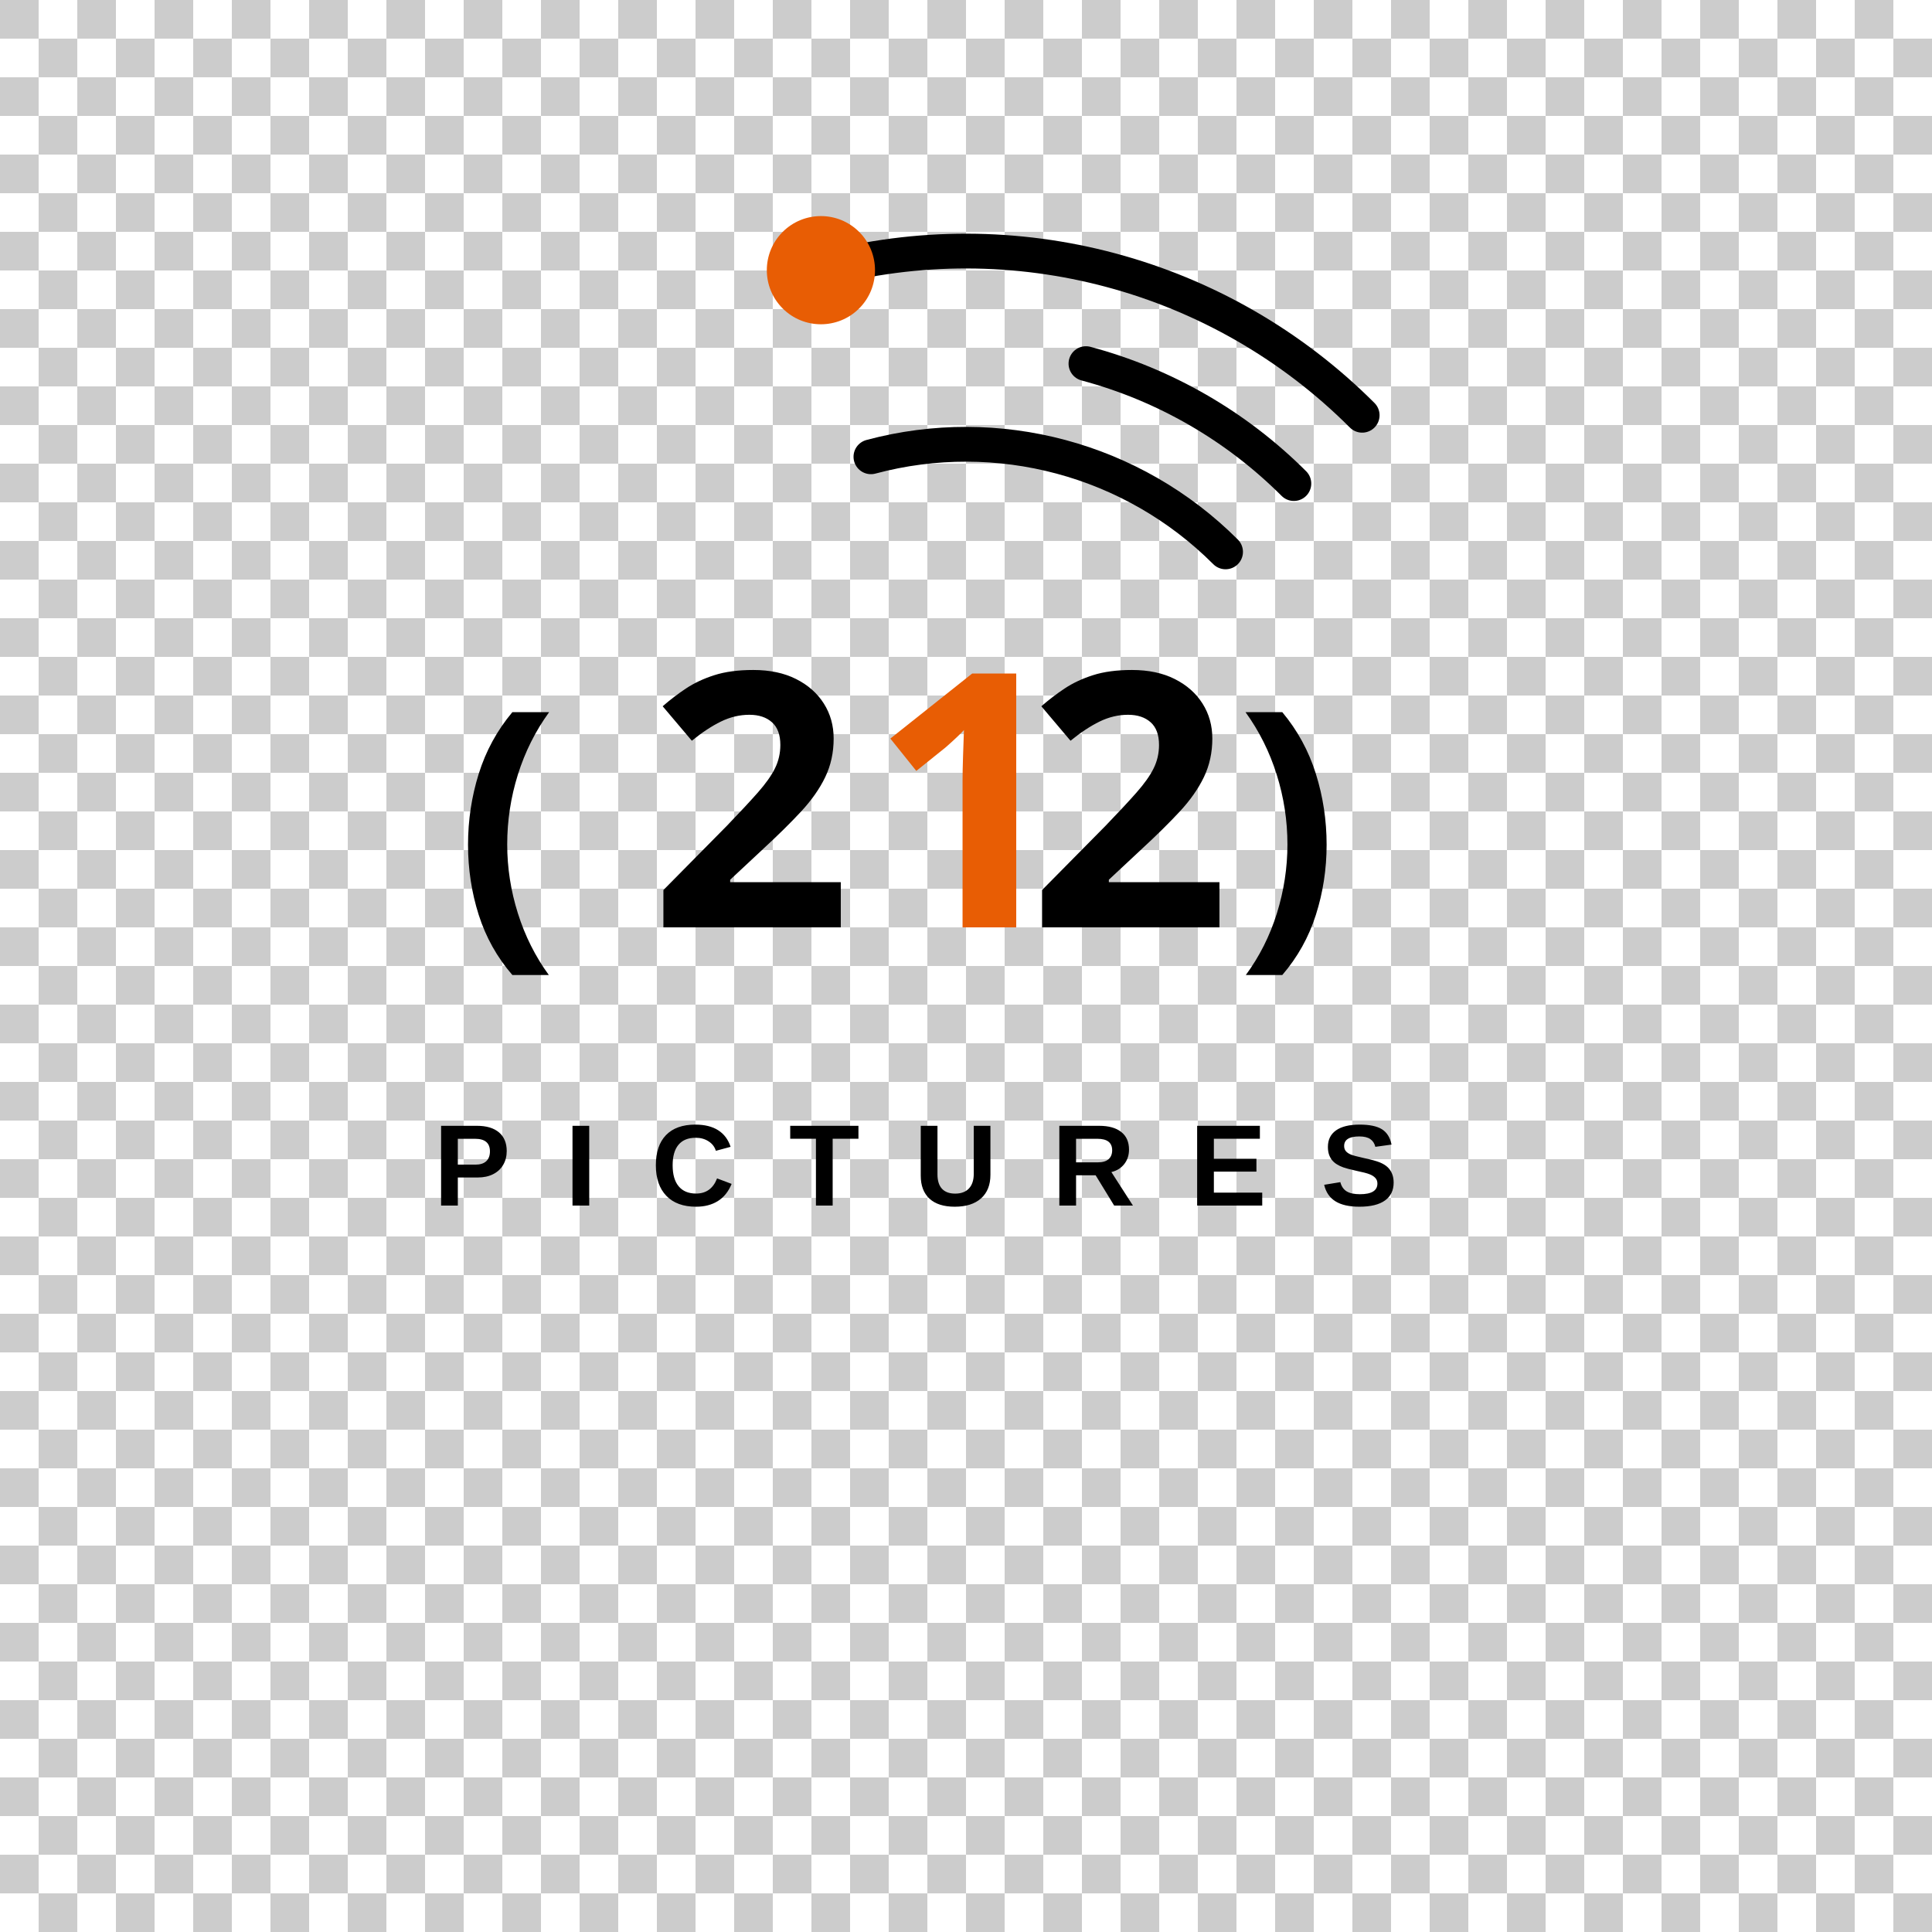
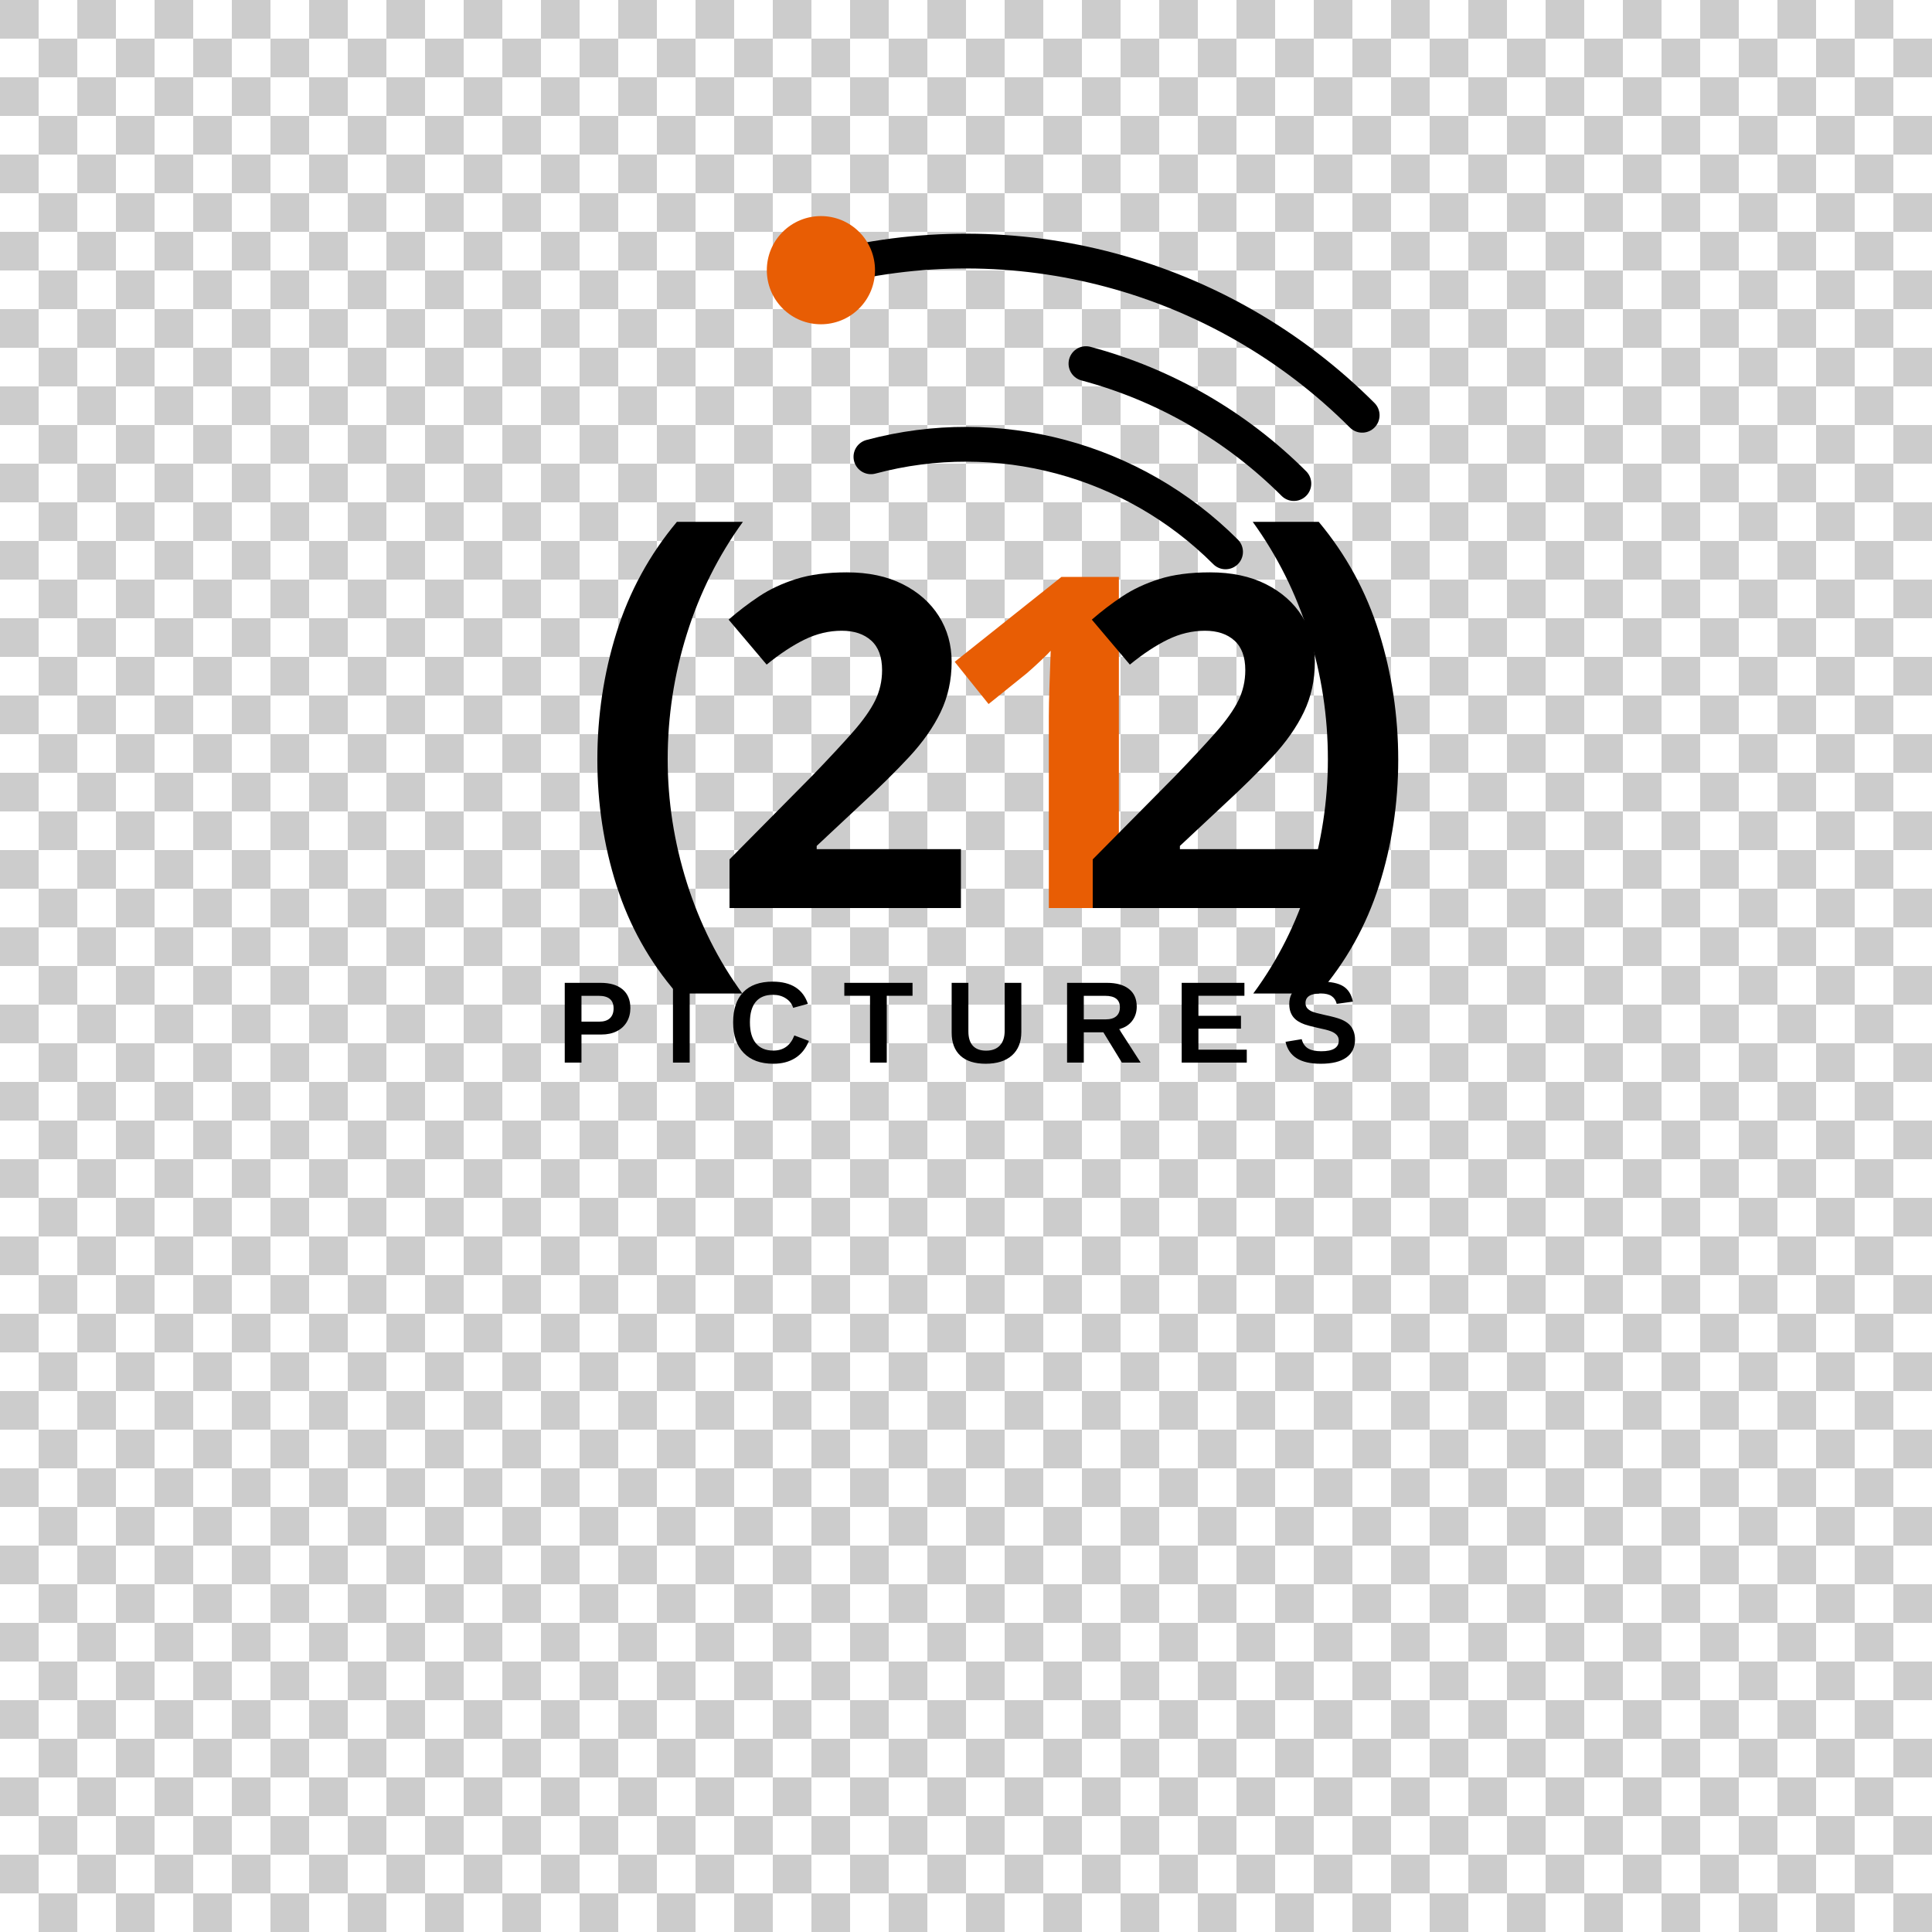
- <svg xmlns="http://www.w3.org/2000/svg" viewBox="0 0 500 500" aria-label="(212) Pictures — three-arc dial trace with wordmark inset into the implied hub">
+ <svg xmlns="http://www.w3.org/2000/svg" viewBox="0 0 500 500" aria-label="(212) Pictures — v1 wordmark crush restored, arcs nudged closer, PICTURES tightened">
  <defs>
    <pattern id="transparency" x="0" y="0" width="20" height="20" patternUnits="userSpaceOnUse">
      <rect width="20" height="20" fill="#ffffff" />
      <rect width="10" height="10" x="0" y="0" fill="#cccccc" />
      <rect width="10" height="10" x="10" y="10" fill="#cccccc" />
    </pattern>
  </defs>
  <rect width="500" height="500" fill="url(#transparency)" />
  <g transform="rotate(-45 250 210)">
    <g fill="none" stroke="#000000" stroke-width="9" stroke-linecap="round">
      <path d="M 322.5 84.4 A 145 145 0 0 1 395.0 210.0" />
      <path d="M 353.9 150.0 A 120 120 0 0 1 370.0 210.0" />
      <path d="M 297.5 127.7 A 95 95 0 0 1 345.0 210.0" />
    </g>
    <circle cx="322.5" cy="84.4" r="14" fill="#E85D04" stroke="none" />
  </g>
  <g font-family="Futura Std, Futura, Arial Black, sans-serif" fill="#000000" stroke="none">
-     <text x="118" y="240" font-weight="900" font-size="78" letter-spacing="0">(</text>
-     <text x="168" y="240" font-weight="900" font-size="92" letter-spacing="-3">2</text>
-     <text x="225" y="240" font-weight="900" font-size="92" letter-spacing="-3" fill="#E85D04">1</text>
-     <text x="266" y="240" font-weight="900" font-size="92" letter-spacing="-3">2</text>
-     <text x="320" y="240" font-weight="900" font-size="78" letter-spacing="0">)</text>
+     <text x="149" y="235" font-weight="900" font-size="140" letter-spacing="0">(</text>
+     <text x="184" y="235" font-weight="900" font-size="120" letter-spacing="-6">2</text>
+     <text x="240" y="235" font-weight="900" font-size="120" letter-spacing="-6" fill="#E85D04">1</text>
+     <text x="278" y="235" font-weight="900" font-size="120" letter-spacing="-6">2</text>
+     <text x="320" y="235" font-weight="900" font-size="140" letter-spacing="0">)</text>
  </g>
-   <text x="237" y="312" font-family="Futura Std, Futura, Arial, sans-serif" font-weight="700" font-size="30" letter-spacing="14" text-anchor="middle" fill="#000000">PICTURES</text>
+   <text x="248" y="275" font-family="Futura Std, Futura, Arial, sans-serif" font-weight="700" font-size="30" letter-spacing="8" text-anchor="middle" fill="#000000">PICTURES</text>
</svg>
